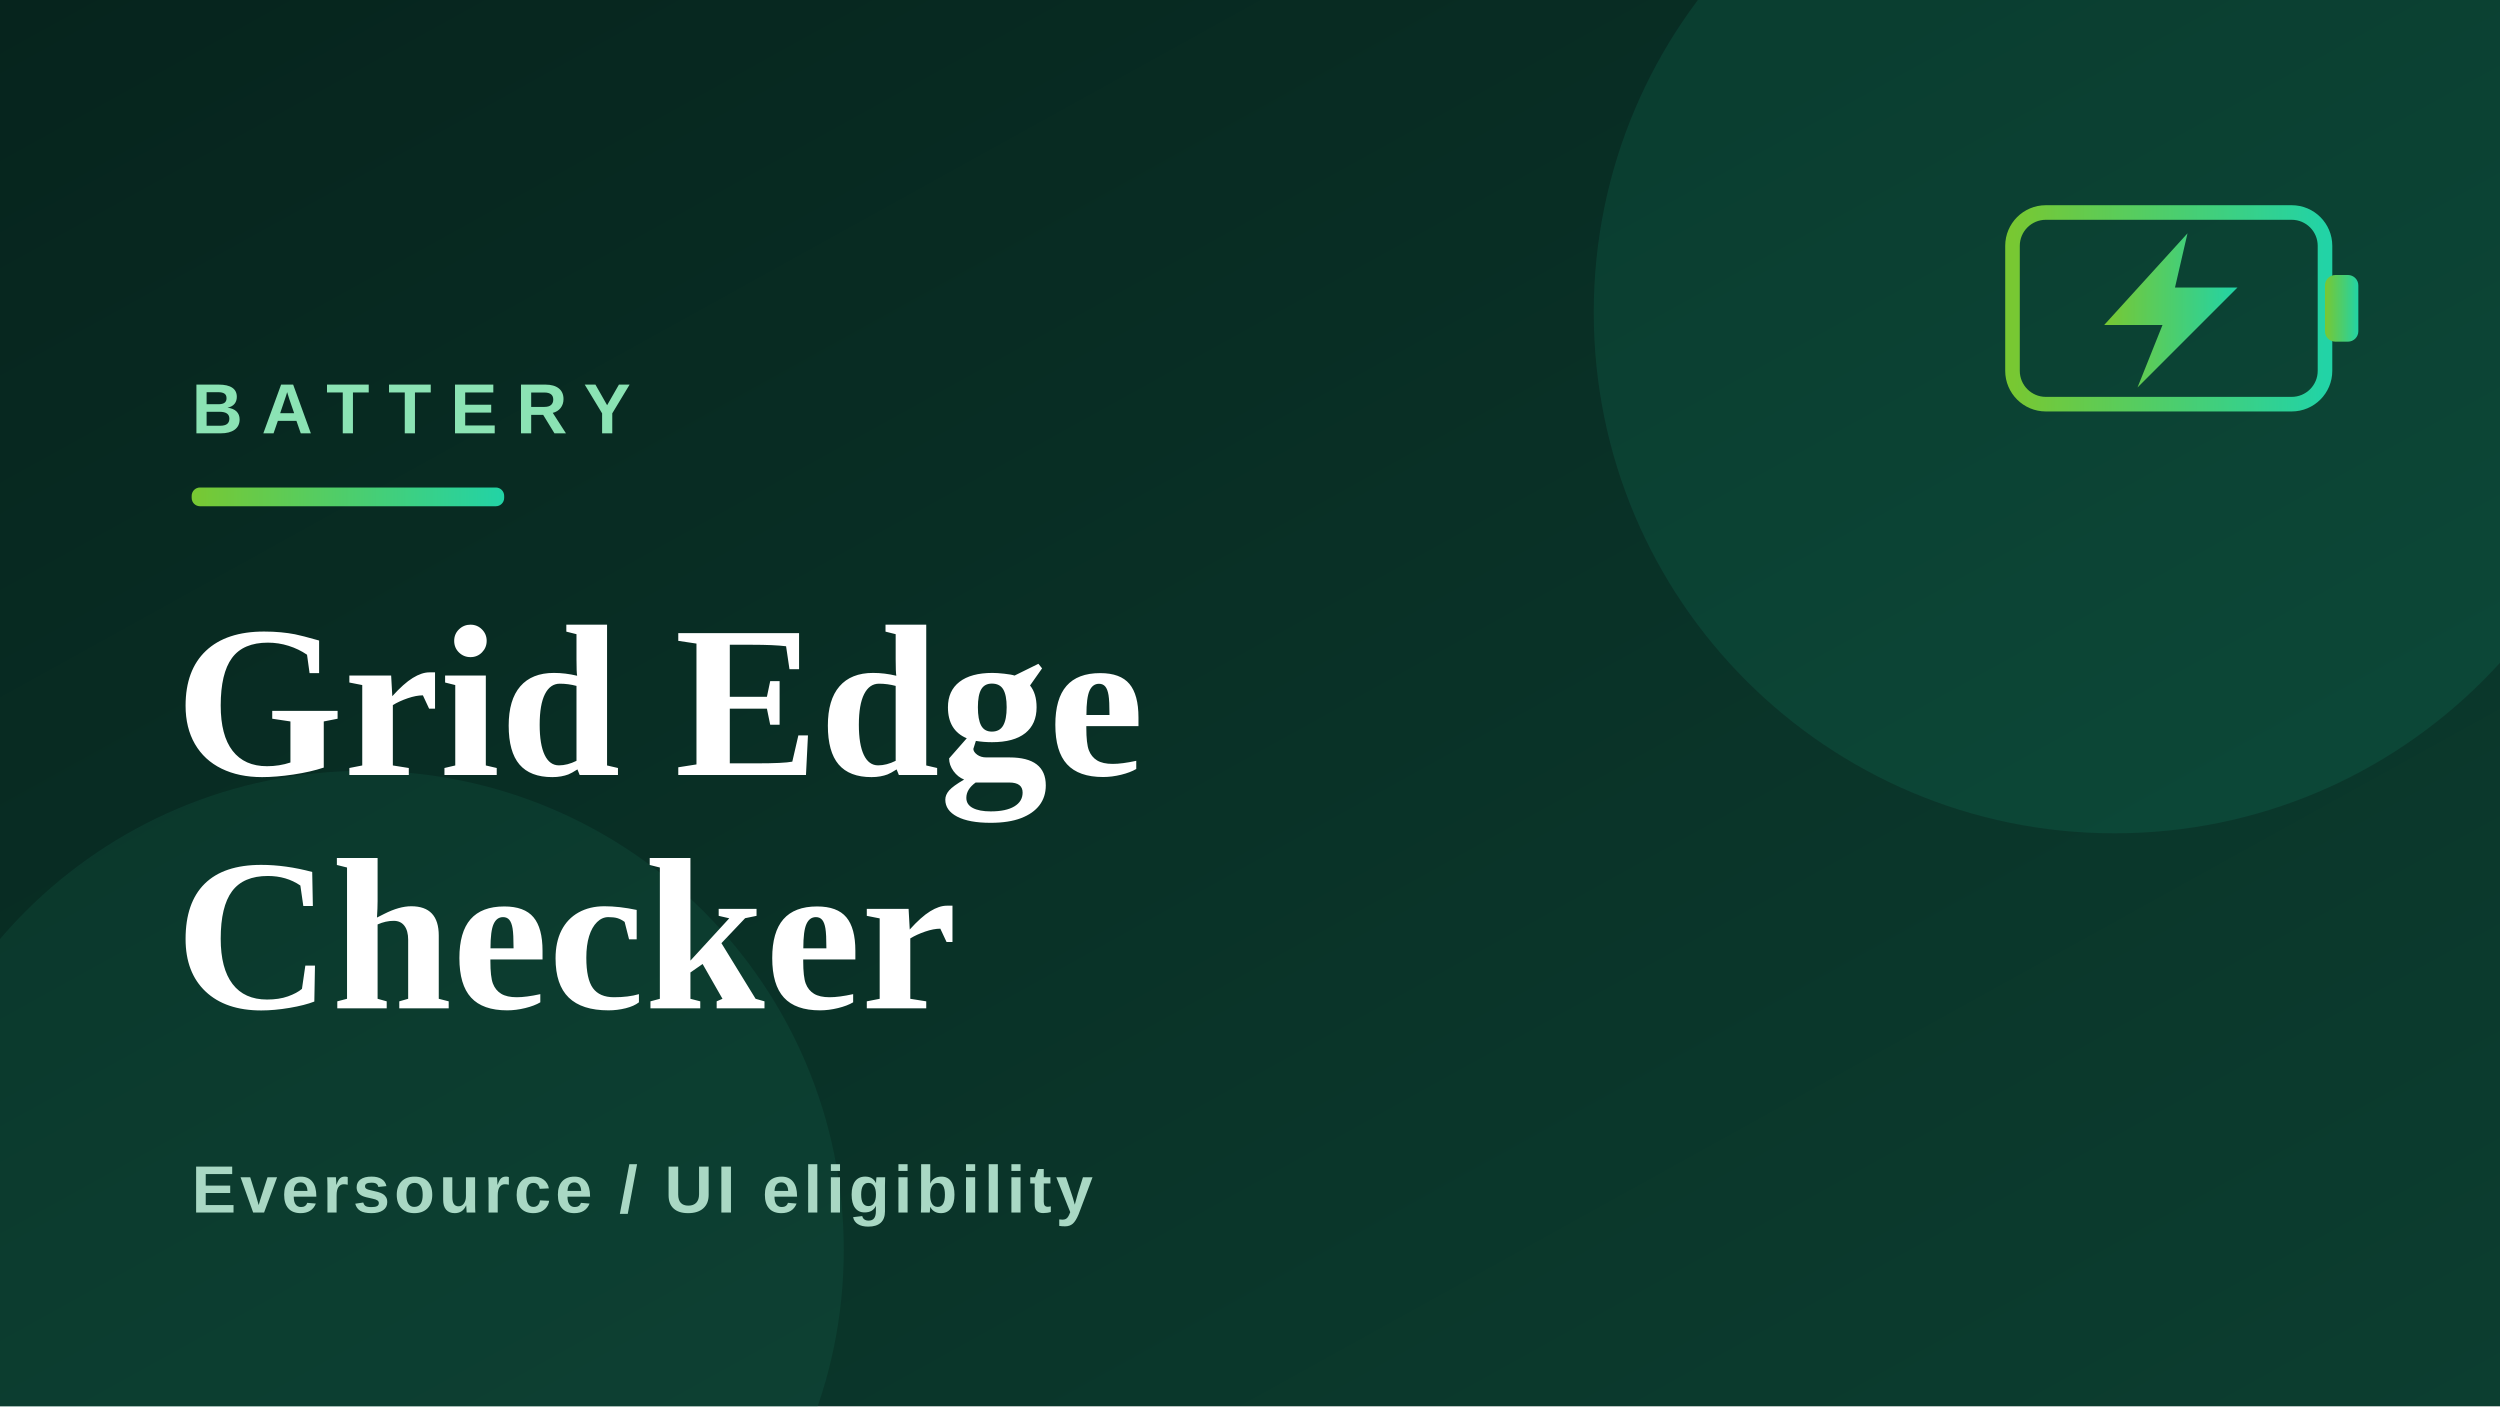
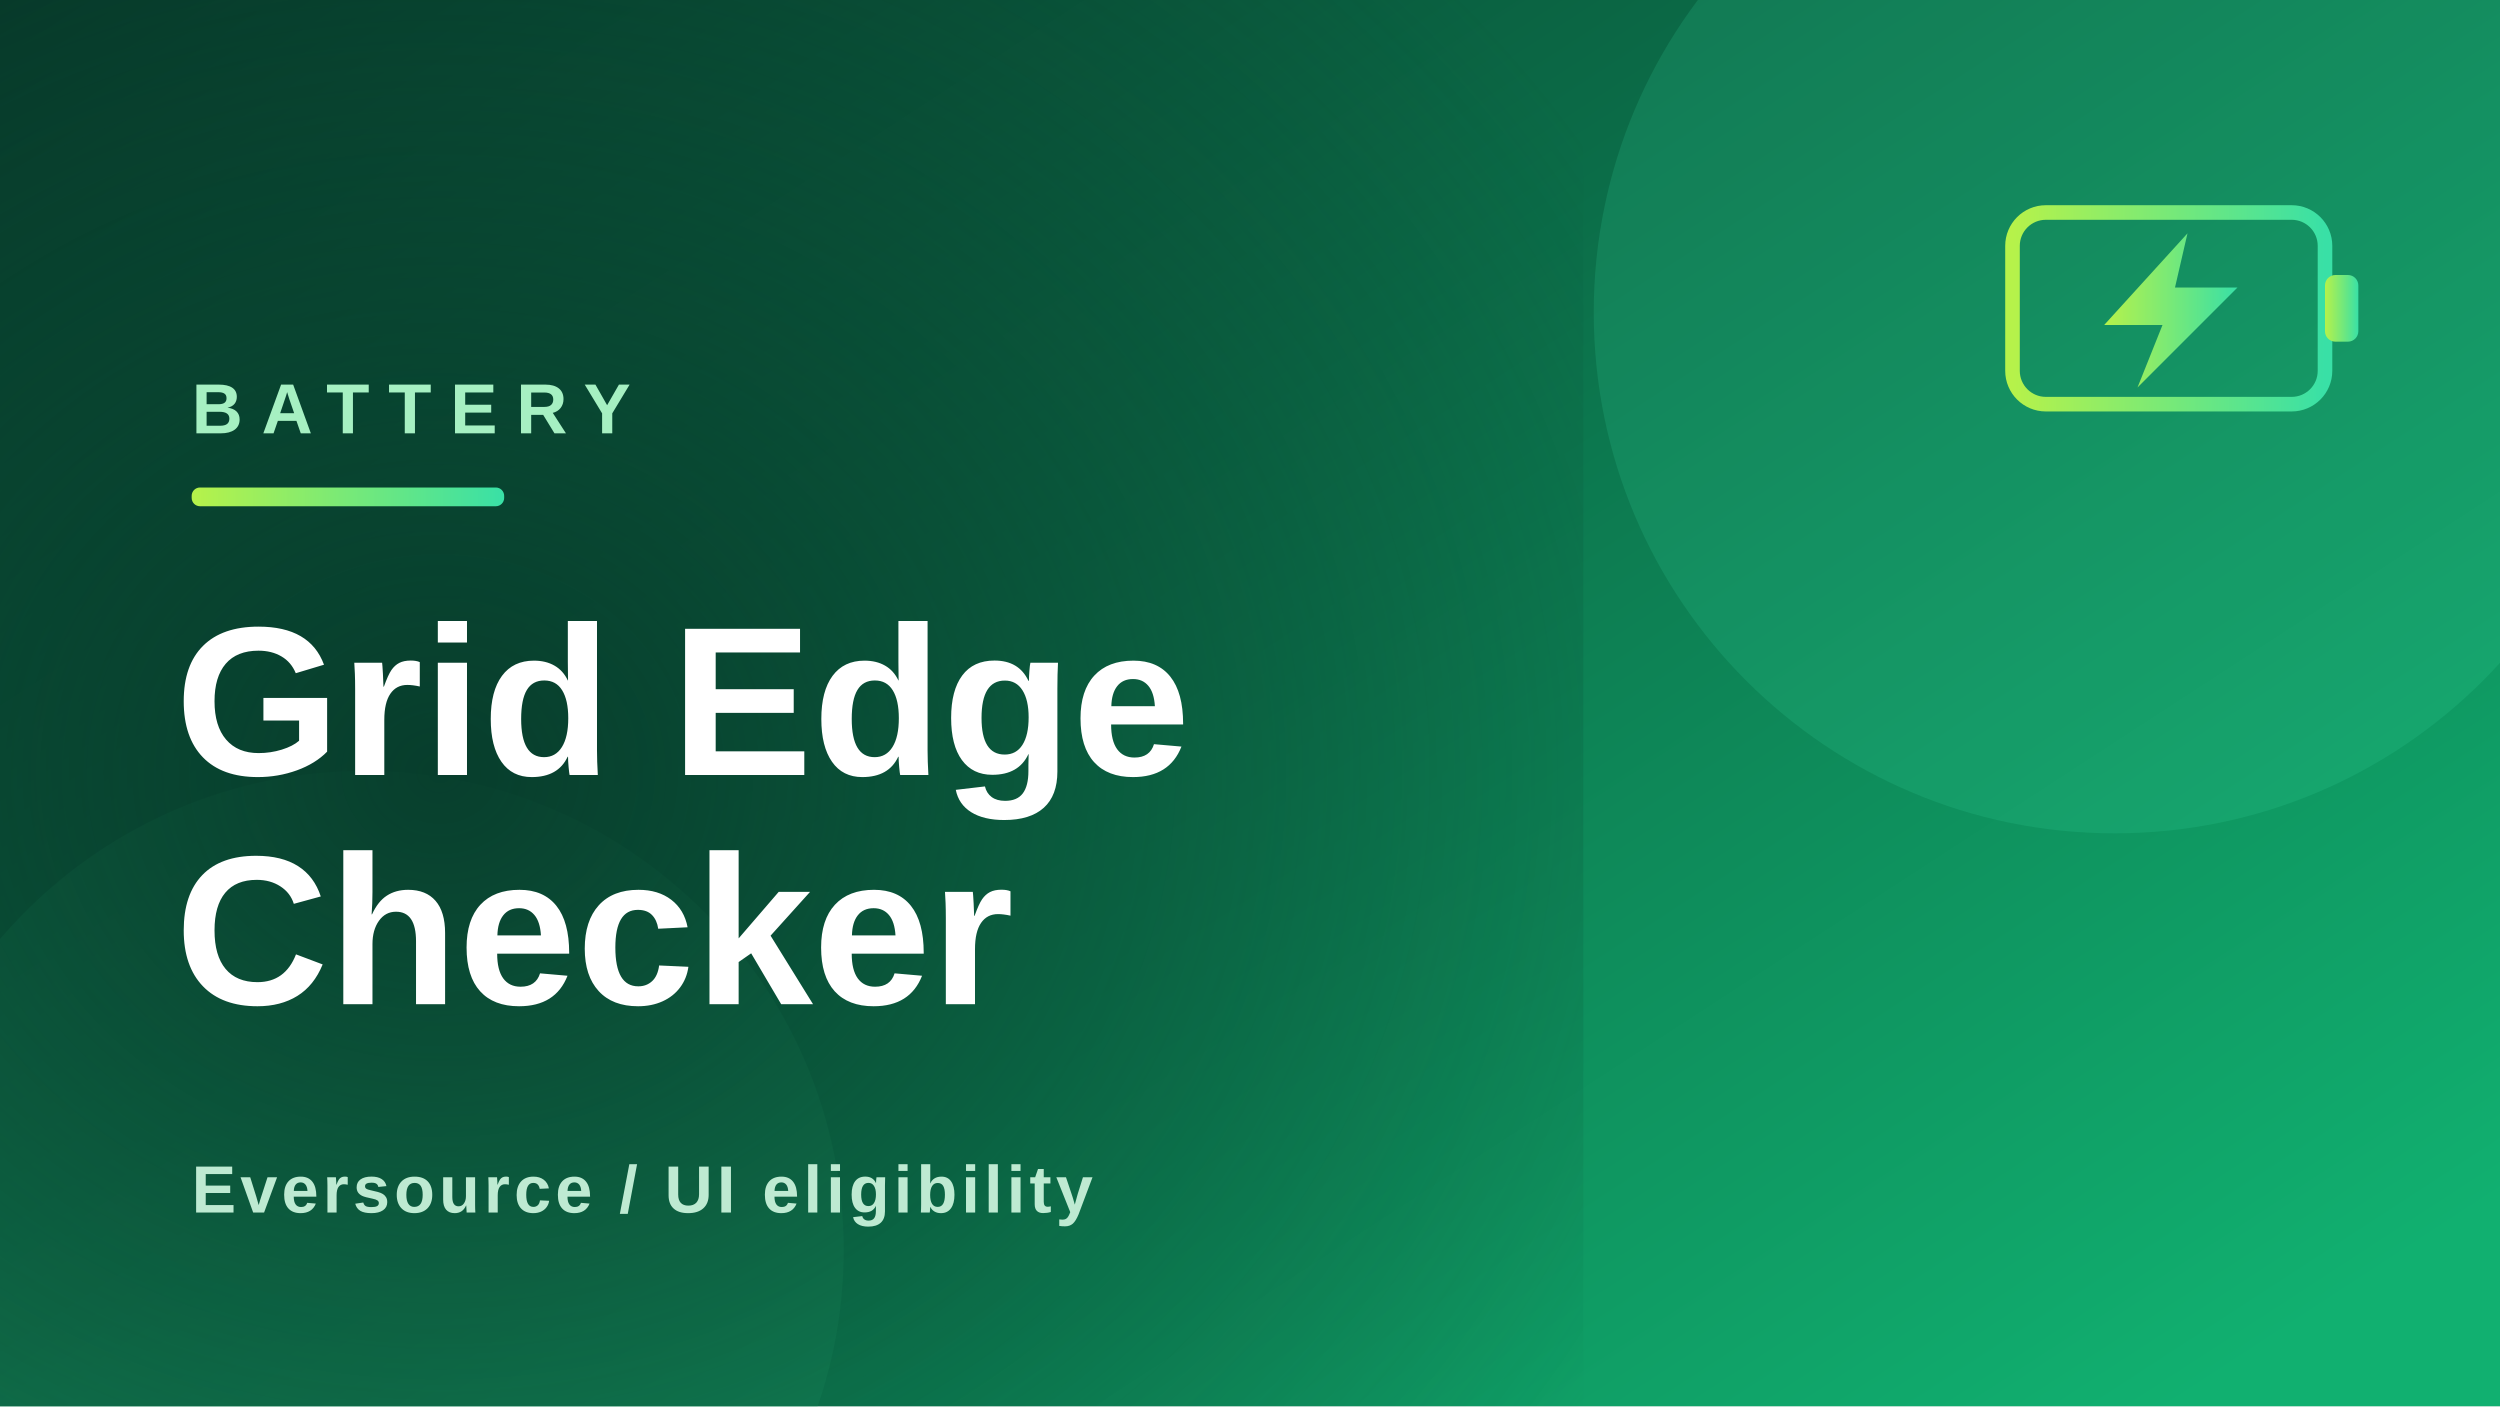
<svg xmlns="http://www.w3.org/2000/svg" viewBox="0 0 1200 675" width="1200" height="675">
  <defs>
-     <linearGradient id="bg" x1="0" y1="0" x2="1" y2="1">
-       <stop offset="0" stop-color="#06241D" />
-       <stop offset="1" stop-color="#0C3E30" />
+     <linearGradient id="bg" x1="0" y1="0" x2="1" y2="0.85">
+       <stop offset="0" stop-color="#073A2A" />
+       <stop offset="1" stop-color="#11B070" />
    </linearGradient>
    <linearGradient id="acc" x1="0" y1="0" x2="1" y2="0">
-       <stop offset="0" stop-color="#78C832" />
-       <stop offset="1" stop-color="#22D3A6" />
+       <stop offset="0" stop-color="#B6F24A" />
+       <stop offset="1" stop-color="#39E0A6" />
    </linearGradient>
+     <radialGradient id="shade" cx="0.28" cy="0.55" r="0.85">
+       <stop offset="0" stop-color="#073A2A" stop-opacity="0.92" />
+       <stop offset="1" stop-color="#073A2A" stop-opacity="0" />
+     </radialGradient>
  </defs>
  <rect width="1200" height="675" fill="url(#bg)" />
-   <circle cx="1015" cy="150" r="250" fill="#22D3A6" opacity="0.10" />
-   <circle cx="175" cy="600" r="230" fill="#1E8E6E" opacity="0.13" />
+   <circle cx="1015" cy="150" r="250" fill="#39E0A6" opacity="0.16" />
+   <circle cx="175" cy="600" r="230" fill="#2BC07E" opacity="0.18" />
+   <rect width="760" height="675" fill="url(#shade)" />
  <g transform="translate(966,96)">
    <rect x="0" y="6" width="150" height="92" rx="16" fill="none" stroke="url(#acc)" stroke-width="7" />
    <rect x="150" y="36" width="16" height="32" rx="5" fill="url(#acc)" />
    <path d="M84,16 L44,60 H72 L60,90 L108,42 H78 Z" fill="url(#acc)" />
  </g>
-   <text x="92" y="208" fill="#8BE3B4" font-family="'Helvetica Neue',Arial,sans-serif" font-size="34" font-weight="700" letter-spacing="9">BATTERY</text>
+   <text x="92" y="208" fill="#A6F0C2" font-family="'Helvetica Neue',Arial,sans-serif" font-size="34" font-weight="700" letter-spacing="9">BATTERY</text>
  <rect x="92" y="234" width="150" height="9" rx="4" fill="url(#acc)" />
-   <text x="84" y="372" fill="#FFFFFF" font-family="Georgia,'Times New Roman',serif" font-size="104" font-weight="700">Grid Edge</text>
-   <text x="84" y="484" fill="#FFFFFF" font-family="Georgia,'Times New Roman',serif" font-size="104" font-weight="700">Checker</text>
-   <text x="92" y="582" fill="#A9D8C4" font-family="'Helvetica Neue',Arial,sans-serif" font-size="32" font-weight="600" letter-spacing="2">Eversource / UI eligibility</text>
+   <text x="84" y="372" fill="#FFFFFF" font-family="'Helvetica Neue',Arial,sans-serif" font-size="102" font-weight="700">Grid Edge</text>
+   <text x="84" y="482" fill="#FFFFFF" font-family="'Helvetica Neue',Arial,sans-serif" font-size="102" font-weight="700">Checker</text>
+   <text x="92" y="582" fill="#BEEAD2" font-family="'Helvetica Neue',Arial,sans-serif" font-size="32" font-weight="600" letter-spacing="2">Eversource / UI eligibility</text>
</svg>
